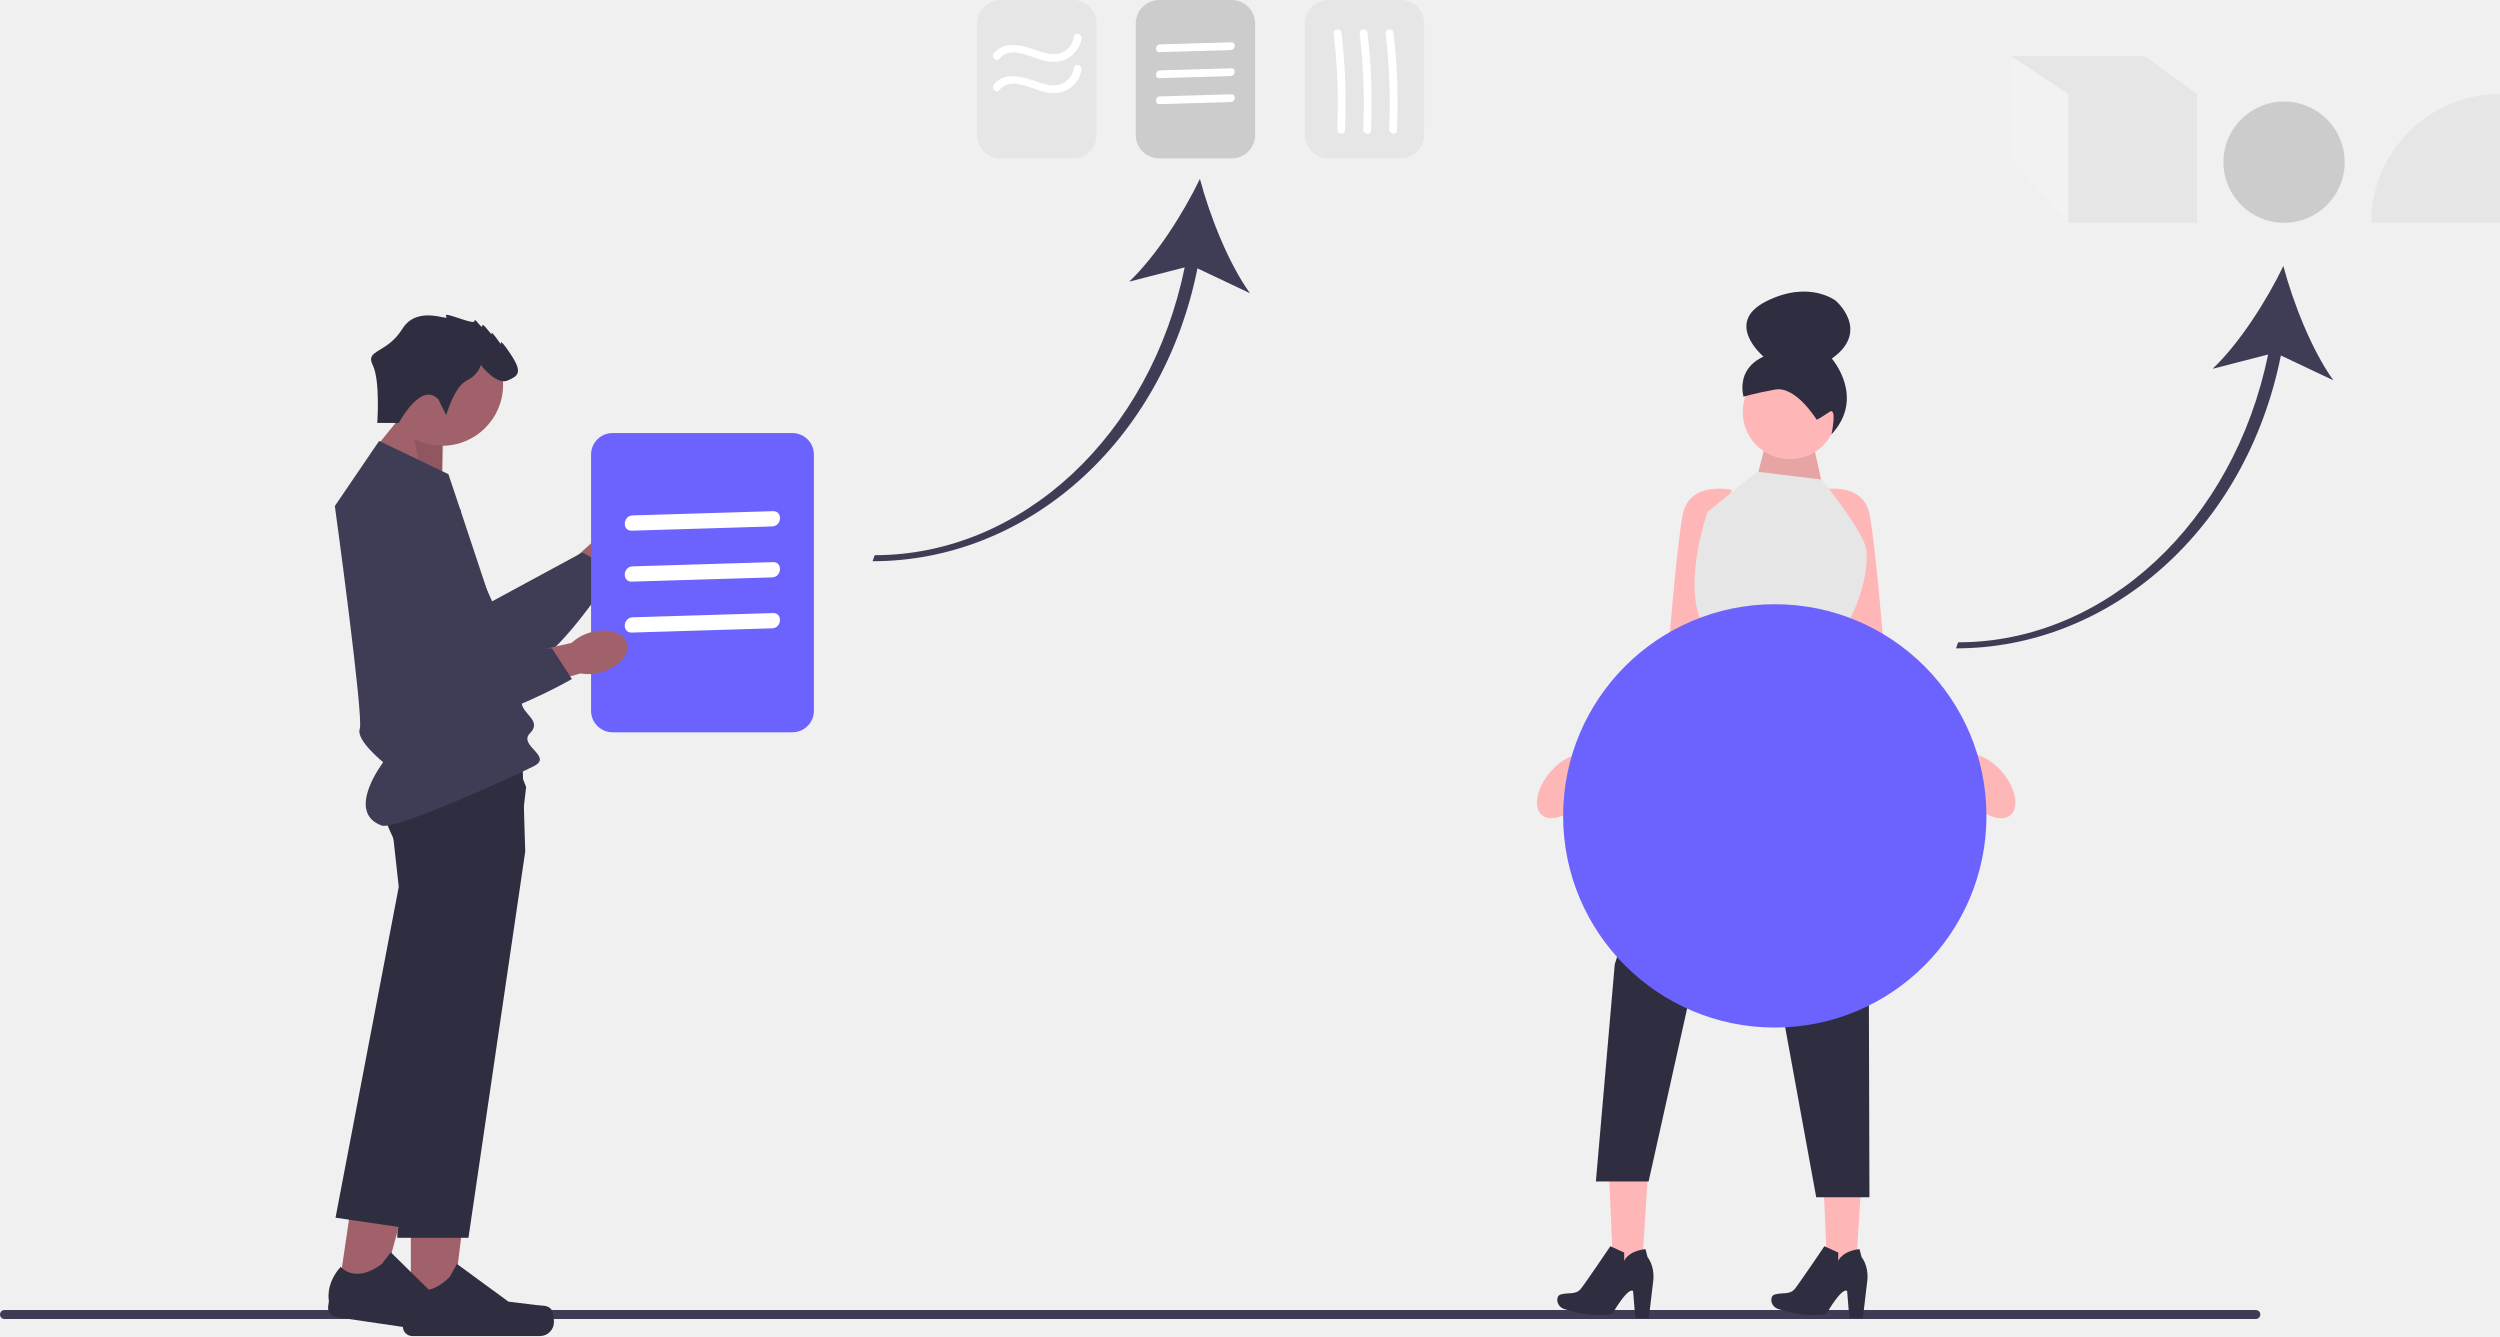
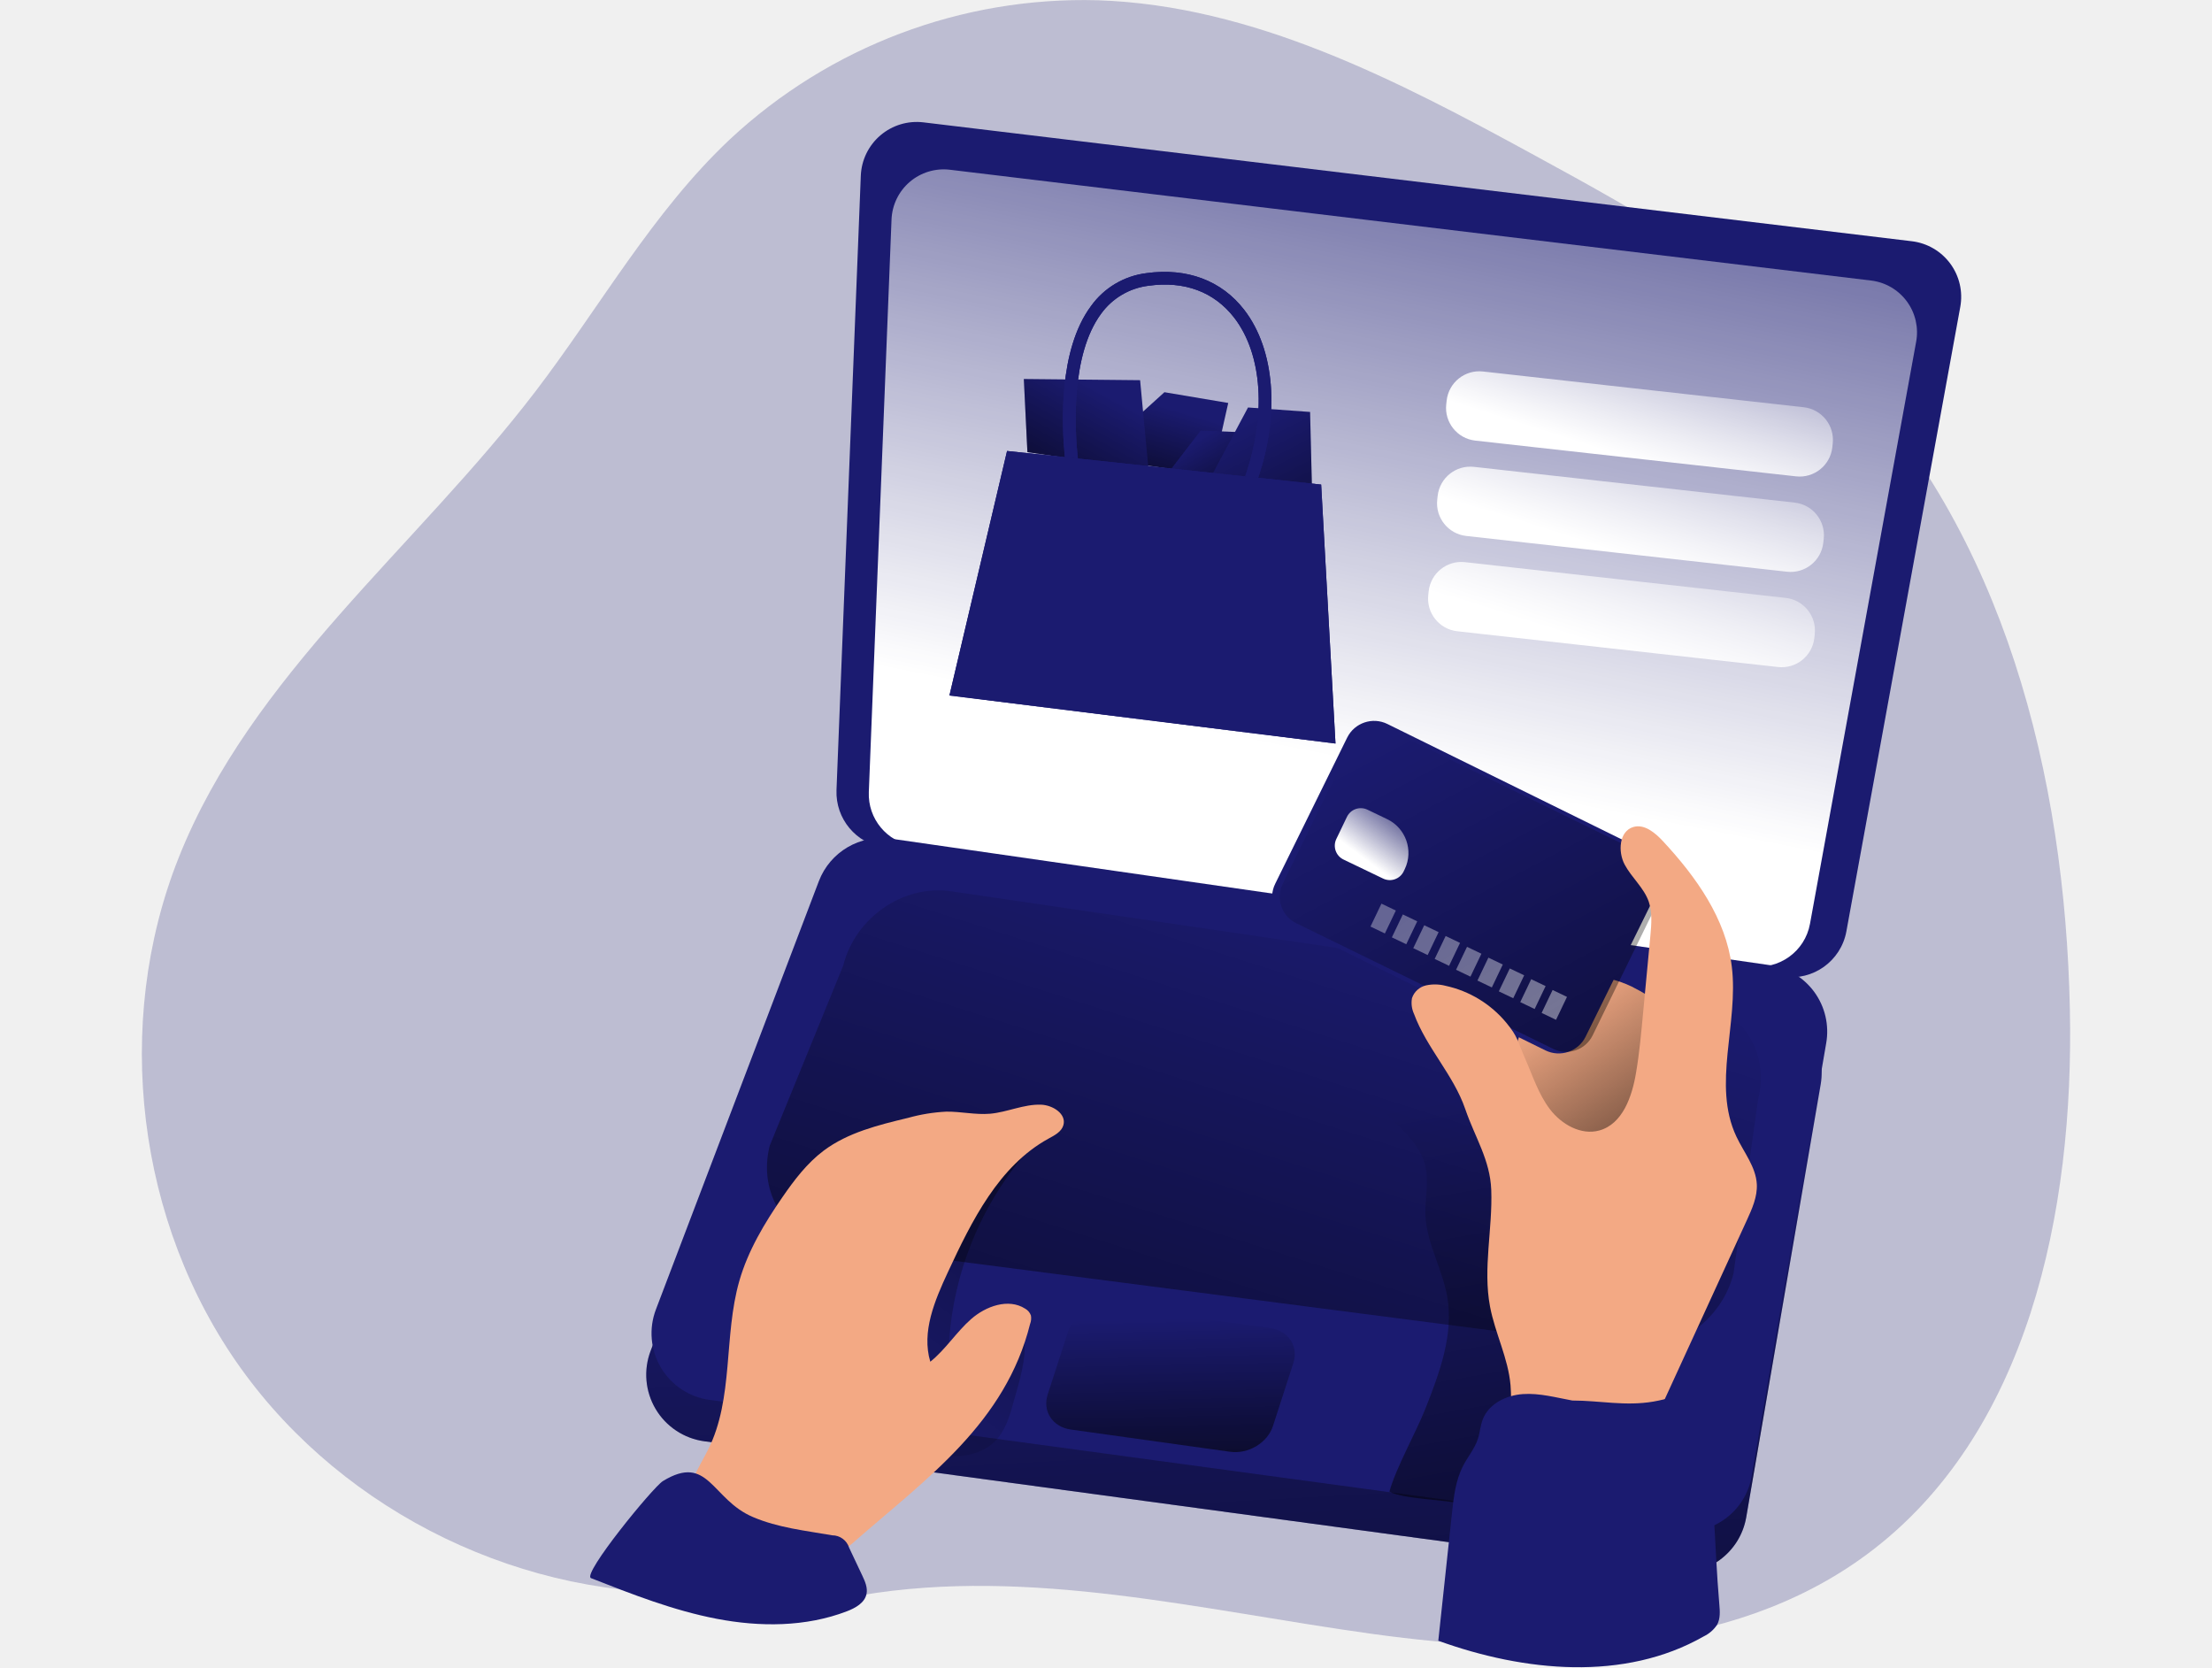
- <svg xmlns="http://www.w3.org/2000/svg" width="659.941" height="352.688" viewBox="0 0 659.941 352.688">
-   <path d="M283.262,41.811h-19.129c-3.415,0-6.193-2.778-6.193-6.193V6.193c0-3.415,2.778-6.193,6.193-6.193h19.129c3.415,0,6.193,2.778,6.193,6.193v29.425c0,3.415-2.778,6.193-6.193,6.193Z" fill="#e6e6e6" />
-   <path d="M325.133,41.811h-19.129c-3.415,0-6.193-2.778-6.193-6.193V6.193c0-3.415,2.778-6.193,6.193-6.193h19.129c3.415,0,6.193,2.778,6.193,6.193v29.425c0,3.415-2.778,6.193-6.193,6.193Z" fill="#ccc" />
-   <path d="M369.748,41.811h-19.129c-3.415,0-6.193-2.778-6.193-6.193V6.193c0-3.415,2.778-6.193,6.193-6.193h19.129c3.415,0,6.193,2.778,6.193,6.193v29.425c0,3.415-2.778,6.193-6.193,6.193Z" fill="#e6e6e6" />
-   <path id="uuid-4d2d9b01-4014-4a15-9fb7-c70aeb2aff54-135" d="M160.486,137.305c3.315-3.373,7.742-4.397,9.889-2.287,2.146,2.11,1.199,6.554-2.117,9.928-1.306,1.366-2.921,2.399-4.708,3.013l-14.225,14.115-6.482-6.817,14.712-13.192c.583-1.798,1.589-3.431,2.932-4.761Z" fill="#a0616a" />
-   <path d="M114.992,125.653l14.915,33.088,23.817-12.892,8.524,4.524s-19.47,32.55-32.801,28.844c-13.331-3.705-37.003-37.303-32.738-47.672,4.265-10.369,18.283-5.892,18.283-5.892Z" fill="#3f3d56" />
-   <polyline points="530.941 14.811 566.148 14.811 579.941 24.811 543.98 26.811 530.941 14.811" fill="#e6e6e6" />
-   <path d="M0,346.999c0,.66,.53,1.19,1.19,1.19H595.48c.66,0,1.19-.53,1.19-1.19,0-.66-.53-1.19-1.19-1.19H1.19c-.66,0-1.19,.53-1.19,1.19Z" fill="#3f3d56" />
-   <path d="M602.099,93.837l13.855,6.563c-5.683-7.931-10.58-20.317-13.201-30.173-4.439,9.181-11.594,20.415-18.677,27.125l14.644-3.767c-9.023,44.223-42.962,75.971-81.828,75.971l-.55,1.597c40.596-0,76.544-31.308,85.757-77.317Z" fill="#3f3d56" />
-   <path d="M316.099,70.837l13.855,6.563c-5.683-7.931-10.58-20.317-13.201-30.173-4.439,9.181-11.594,20.415-18.677,27.125l14.644-3.767c-9.023,44.223-42.962,75.971-81.828,75.971l-.55,1.597c40.596-0,76.544-31.308,85.757-77.317Z" fill="#3f3d56" />
-   <g>
-     <path d="M528.612,203.919c-1.966-2.342-4.322-3.934-6.436-4.546l-24.873-28.117s-2.077-26.174-3.739-35.314c-1.662-9.14-12.879-6.647-12.879-6.647l1.246,26.174,7.063,28.251,29.105,24.71c.508,.926,1.131,1.851,1.878,2.74,3.541,4.217,8.345,6.013,10.729,4.011,2.385-2.002,1.447-7.044-2.094-11.262Z" fill="#ffb6b6" />
-     <path d="M409.134,203.919c1.966-2.342,4.322-3.934,6.436-4.546l24.873-28.117s2.077-26.174,3.739-35.314c1.662-9.14,12.879-6.647,12.879-6.647l-1.246,26.174-7.063,28.251-29.105,24.71c-.508,.926-1.131,1.851-1.878,2.74-3.541,4.217-8.345,6.013-10.729,4.011-2.385-2.002-1.447-7.044,2.094-11.262Z" fill="#ffb6b6" />
-     <polygon points="463.859 125.763 466.744 114.67 477.984 114.13 481.347 129.42 463.859 125.763" fill="#ffb6b6" />
-     <polygon points="463.859 125.763 466.744 114.67 477.984 114.13 481.347 129.42 463.859 125.763" opacity=".1" />
-     <g>
-       <polygon points="435.156 307.482 424.628 306.88 426.009 339.19 433.143 339.598 435.156 307.482" fill="#ffb6b6" />
-       <path d="M425.097,328.974l3.656,1.668-.005,2.216s.882-2.565,5.616-3.124l.565,2.148s1.836,2.107,1.521,5.919l-1.205,10.208-3.57-.082-.577-7.103s-.983-1.612-5.513,6.047c0,0-4.99,1.258-12.718-1.333-1.062-.356-1.8-1.348-1.786-2.468,.008-.618,.249-1.189,1.024-1.394,1.973-.522,3.9,.14,5.174-1.435,1.274-1.575,7.818-11.266,7.818-11.266Z" fill="#2f2e41" />
-     </g>
-     <g>
-       <polygon points="491.658 307.482 481.131 306.88 482.512 339.19 489.645 339.598 491.658 307.482" fill="#ffb6b6" />
-       <path d="M481.599,328.974l3.656,1.668-.005,2.216s.882-2.565,5.616-3.124l.565,2.148s1.836,2.107,1.521,5.919l-1.205,10.208-3.57-.082-.577-7.103s-.983-1.612-5.513,6.047c0,0-4.99,1.258-12.718-1.333-1.062-.356-1.8-1.348-1.786-2.468,.008-.618,.249-1.189,1.024-1.394,1.973-.522,3.9,.14,5.174-1.435,1.274-1.575,7.818-11.266,7.818-11.266Z" fill="#2f2e41" />
-     </g>
-     <circle cx="472.501" cy="108.739" r="12.464" fill="#ffb6b6" />
-     <path d="M479.569,110.811s-5.48-8.966-10.965-7.977-8.345,1.883-8.345,1.883c0,0-2.234-7.149,5.266-10.579,0,0-10.613-8.886,.698-14.589s18.35-.176,18.35-.176c0,0,9.362,7.94-1.018,15.287,0,0,8.984,10.234-.09,20.009,0,0,1.602-7.443-.577-5.917-2.179,1.526-3.318,2.058-3.318,2.058Z" fill="#2f2e41" />
-     <path d="M480.892,126.593l-17.034-2.077-13.087,10.594s-6.509,18.135-1.662,29.082c.116,.262,.208,18.488,.208,18.488h36.191s-.035-12.405,1.348-16.898c.198-.642,.424-1.122,.684-1.382,2.077-2.077,7.063-15.372,4.57-21.188-2.493-5.816-11.217-16.618-11.217-16.618Z" fill="#e6e6e6" />
-     <polygon points="449.11 181.849 426.26 254.554 421.274 311.887 435.192 311.887 447.033 258.709 463.339 227.926 479.438 316.042 493.487 316.042 493.148 196.806 485.479 181.849 449.11 181.849" fill="#2f2e41" />
-     <circle cx="468.502" cy="215.374" r="55.874" fill="#6c63ff" />
-   </g>
-   <g>
-     <polygon points="108.452 346.169 119.328 346.168 124.501 304.22 108.45 304.221 108.452 346.169" fill="#a0616a" />
-     <path d="M145.713,345.923h0c.339,.57,.517,2.411,.517,3.074h0c0,2.039-1.653,3.691-3.691,3.691h-33.68c-1.391,0-2.518-1.127-2.518-2.518v-1.402s-1.666-4.214,1.764-9.409c0,0,4.263,4.067,10.634-2.303l1.879-3.403,13.598,9.945,7.537,.928c1.649,.203,3.111-.032,3.959,1.397h0Z" fill="#2f2e41" />
-   </g>
-   <polygon points="116.682 127.776 116.902 113.108 107.856 107.469 98.02 119.501 116.682 127.776" fill="#a0616a" />
-   <polygon points="116.682 127.776 117.267 113.474 107.856 107.469 111.054 125.17 116.682 127.776" opacity=".1" />
-   <circle cx="116.71" cy="101.586" r="16.087" fill="#a0616a" />
-   <path d="M138.649,224.77l-14.986,101.976h-18.802l2.5-58.211,1.316-30.608-3.816-14.569s-1.74-3.238-3.205-7.164c-1.652-4.43-2.957-9.741-1.02-12.259,.713-.928,2.566-1.616,5.084-2.127,1.539-.314,3.33-.559,5.263-.749,11.119-1.1,26.934-.413,26.934-.413l.402,13.268,.223,7.409,.106,3.447Z" fill="#2f2e41" />
-   <g>
-     <polygon points="89.295 341.182 100.055 342.763 111.275 302.013 95.395 299.68 89.295 341.182" fill="#a0616a" />
-     <path d="M126.195,346.358h0c.252,.613,.161,2.461,.065,3.117h0c-.297,2.017-2.172,3.412-4.189,3.115l-33.321-4.899c-1.376-.202-2.327-1.482-2.125-2.858l.204-1.387s-1.035-4.412,3.114-9.052c0,0,3.626,4.644,10.856-.732l2.354-3.094,12.007,11.817,7.322,2.014c1.602,.441,3.083,.421,3.714,1.958l0,0Z" fill="#2f2e41" />
-   </g>
-   <path d="M138.885,207.764l-2.055,17.701-11.209,37.302-18.452,61.411-18.6-2.733,16.693-87.318-1.653-14.973s-.538-1.488-1.155-3.667c-1.225-4.311-2.761-11.33-1.071-14.911,.228-.487,.515-.909,.869-1.251,.665-.645,2.016-1.036,3.826-1.244,7.565-.855,23.146,1.591,30.079,2.791l2.73,6.891Z" fill="#2f2e41" />
-   <path d="M100.088,116.398l18.275,8.772s19.372,57.385,19.372,60.309c0,2.924,5.483,4.752,2.193,8.041-3.29,3.29,6.123,6.075,1.051,8.703s-36.71,17-40.228,15.704c-9.703-3.575,.411-16.71,.411-16.71,0,0-7.289-5.87-6.192-8.794s-6.579-58.847-6.579-58.847l11.696-17.179Z" fill="#3f3d56" />
-   <path d="M115.727,105.439l2.069,4.138s2.069-7.449,5.38-9.104c3.311-1.655,3.724-4.138,3.724-4.138,0,0,4.138,5.38,7.035,4.138,2.897-1.241,4.138-2.069,.828-7.035s-2.483-2.483-2.483-2.483c0,0-2.897-4.138-2.483-2.897,.414,1.241-2.483-3.311-2.483-2.069,0,1.241-2.069-2.483-2.069-1.241,0,1.241-8.69-2.897-7.449-1.241s-7.449-3.311-11.587,3.311c-4.138,6.621-9.876,5.397-7.835,9.526s1.214,15.303,1.214,15.303h5.707s5.88-11.173,10.432-6.207Z" fill="#2f2e41" />
-   <rect x="545.941" y="24.811" width="34" height="34" fill="#e6e6e6" />
-   <path d="M659.941,24.811h0V58.811h-34v-0c0-18.765,15.235-34,34-34Z" fill="#e6e6e6" />
-   <circle cx="602.941" cy="42.811" r="16" fill="#ccc" />
-   <polyline points="545.941 24.811 530.941 14.811 530.941 41.811 545.941 58.811" fill="#f2f2f2" />
-   <path d="M306.085,13.769l18.809-.569c1.306-.039,1.432-2.083,.113-2.043l-18.809,.569c-1.306,.039-1.432,2.083-.113,2.043h0Z" fill="#fff" />
-   <path d="M306.085,20.633l18.809-.569c1.306-.039,1.432-2.083,.113-2.043l-18.809,.569c-1.306,.039-1.432,2.083-.113,2.043h0Z" fill="#fff" />
-   <path d="M306.085,27.497l18.809-.569c1.306-.039,1.432-2.083,.113-2.043l-18.809,.569c-1.306,.039-1.432,2.083-.113,2.043h0Z" fill="#fff" />
-   <path d="M263.836,15.509c3.117-3.796,8.757,.013,12.426,.657,2.146,.376,4.36,.178,6.172-1.123,1.604-1.152,2.755-2.885,3.06-4.849,.201-1.296-1.783-1.855-1.986-.547-.286,1.847-1.425,3.464-3.157,4.231-2.09,.926-4.487,.18-6.521-.528-3.625-1.262-8.522-2.864-11.45,.703-.834,1.016,.614,2.481,1.456,1.456h0Z" fill="#fff" />
-   <path d="M263.836,23.746c3.117-3.796,8.757,.013,12.426,.657,2.146,.376,4.36,.178,6.172-1.123,1.604-1.152,2.755-2.885,3.06-4.849,.201-1.296-1.783-1.855-1.986-.547-.286,1.847-1.425,3.464-3.157,4.231-2.09,.926-4.487,.18-6.521-.528-3.625-1.262-8.522-2.864-11.45,.703-.834,1.016,.614,2.481,1.456,1.456h0Z" fill="#fff" />
-   <path d="M209.161,193.311h-47.441c-3.139,0-5.693-2.554-5.693-5.693V120.004c0-3.14,2.554-5.693,5.693-5.693h47.441c3.139,0,5.693,2.554,5.693,5.693v67.613c0,3.14-2.554,5.693-5.693,5.693Z" fill="#6c63ff" />
-   <path d="M352.067,8.841c.991,8.389,1.313,16.852,.927,25.291-.06,1.308,1.972,1.656,2.032,.333,.395-8.627,.102-17.267-.911-25.843-.155-1.314-2.204-1.101-2.048,.219h0Z" fill="#fff" />
-   <path d="M358.931,8.841c.991,8.389,1.313,16.852,.927,25.291-.06,1.308,1.972,1.656,2.032,.333,.395-8.627,.102-17.267-.911-25.843-.155-1.314-2.204-1.101-2.048,.219h0Z" fill="#fff" />
-   <path d="M365.795,8.841c.991,8.389,1.313,16.852,.927,25.291-.06,1.308,1.972,1.656,2.032,.333,.395-8.627,.102-17.267-.911-25.843-.155-1.314-2.204-1.101-2.048,.219h0Z" fill="#fff" />
-   <g>
-     <path id="uuid-264cfc9b-ec7b-45c7-b901-d09aac5ec40c-136" d="M155.775,166.962c4.536-1.34,8.903-.086,9.756,2.801,.852,2.887-2.134,6.312-6.671,7.652-1.805,.56-3.718,.68-5.579,.349l-19.289,5.435-2.357-9.106,19.266-4.391c1.383-1.289,3.054-2.228,4.875-2.739Z" fill="#a0616a" />
-     <path d="M121.658,134.69l-3.023,36.168,27.081,.291,5.256,8.093s-32.823,19.005-42.679,9.294c-9.856-9.711-14.241-50.576-5.478-57.571,8.763-6.995,18.844,3.725,18.844,3.725Z" fill="#3f3d56" />
-   </g>
-   <path d="M166.755,140.086l37.086-1.121c2.576-.078,2.823-4.107,.224-4.028l-37.086,1.121c-2.576,.078-2.823,4.107-.224,4.028h0Z" fill="#fff" />
-   <path d="M166.755,153.535l37.086-1.121c2.576-.078,2.823-4.107,.224-4.028l-37.086,1.121c-2.576,.078-2.823,4.107-.224,4.028h0Z" fill="#fff" />
-   <path d="M166.755,166.983l37.086-1.121c2.576-.078,2.823-4.107,.224-4.028l-37.086,1.121c-2.576,.078-2.823,4.107-.224,4.028h0Z" fill="#fff" />
+ <svg xmlns="http://www.w3.org/2000/svg" xmlns:xlink="http://www.w3.org/1999/xlink" id="Layer_1" data-name="Layer 1" viewBox="0 0 529.1 457.46" width="406" height="306" class="illustration styles_illustrationTablet__1DWOa">
+   <defs>
+     <linearGradient id="linear-gradient" x1="319.23" y1="309.31" x2="338.97" y2="675.45" gradientUnits="userSpaceOnUse">
+       <stop offset="0" stop-color="#010101" stop-opacity="0" />
+       <stop offset="0.95" stop-color="#010101" />
+     </linearGradient>
+     <linearGradient id="linear-gradient-2" x1="395.2" y1="-47.69" x2="316.25" y2="349.05" gradientUnits="userSpaceOnUse">
+       <stop offset="0" stop-color="#fff" stop-opacity="0" />
+       <stop offset="0.66" stop-color="#fff" />
+     </linearGradient>
+     <linearGradient id="linear-gradient-3" x1="283.1" y1="112.17" x2="272.41" y2="148.03" xlink:href="#linear-gradient" />
+     <linearGradient id="linear-gradient-4" x1="292.69" y1="118.97" x2="309.47" y2="148.25" xlink:href="#linear-gradient" />
+     <linearGradient id="linear-gradient-5" x1="303.81" y1="115.19" x2="338.36" y2="183.29" xlink:href="#linear-gradient" />
+     <linearGradient id="linear-gradient-6" x1="263.88" y1="107.75" x2="238.55" y2="154.14" xlink:href="#linear-gradient" />
+     <linearGradient id="linear-gradient-7" x1="354.62" y1="249.05" x2="249.83" y2="578.67" xlink:href="#linear-gradient" />
+     <linearGradient id="linear-gradient-8" x1="216.96" y1="408.65" x2="371.41" y2="211.27" xlink:href="#linear-gradient" />
+     <linearGradient id="linear-gradient-9" x1="388.38" y1="307.36" x2="427.86" y2="532.37" xlink:href="#linear-gradient" />
+     <linearGradient id="linear-gradient-10" x1="405.24" y1="284.1" x2="458.53" y2="361.08" xlink:href="#linear-gradient" />
+     <linearGradient id="linear-gradient-11" x1="373.64" y1="211.14" x2="498.15" y2="438.81" gradientTransform="matrix(0.92, -0.44, 0.45, 0.89, -93.96, 200.8)" xlink:href="#linear-gradient" />
+     <linearGradient id="linear-gradient-12" x1="118.05" y1="363.3" x2="111.7" y2="395.18" gradientTransform="translate(245.06 -140.42)" xlink:href="#linear-gradient-2" />
+     <linearGradient id="linear-gradient-13" x1="66.23" y1="377" x2="713.64" y2="745.44" gradientTransform="translate(92.73 -282.27) scale(1.27 1.18)" xlink:href="#linear-gradient-2" />
+     <linearGradient id="linear-gradient-14" x1="67.45" y1="374.86" x2="714.86" y2="743.3" gradientTransform="translate(92.02 -279.45) scale(1.27 1.18)" xlink:href="#linear-gradient-2" />
+     <linearGradient id="linear-gradient-15" x1="68.67" y1="372.72" x2="716.07" y2="741.17" gradientTransform="translate(91.32 -276.62) scale(1.27 1.18)" xlink:href="#linear-gradient-2" />
+     <linearGradient id="linear-gradient-16" x1="69.89" y1="370.58" x2="717.29" y2="739.03" gradientTransform="translate(90.62 -273.8) scale(1.27 1.18)" xlink:href="#linear-gradient-2" />
+     <linearGradient id="linear-gradient-17" x1="71.1" y1="368.44" x2="718.51" y2="736.89" gradientTransform="translate(89.91 -270.98) scale(1.27 1.18)" xlink:href="#linear-gradient-2" />
+     <linearGradient id="linear-gradient-18" x1="72.32" y1="366.31" x2="719.73" y2="734.75" gradientTransform="translate(89.21 -268.16) scale(1.27 1.18)" xlink:href="#linear-gradient-2" />
+     <linearGradient id="linear-gradient-19" x1="73.54" y1="364.17" x2="720.94" y2="732.61" gradientTransform="translate(88.51 -265.34) scale(1.27 1.18)" xlink:href="#linear-gradient-2" />
+     <linearGradient id="linear-gradient-20" x1="74.76" y1="362.03" x2="722.16" y2="730.47" gradientTransform="translate(87.8 -262.51) scale(1.27 1.18)" xlink:href="#linear-gradient-2" />
+     <linearGradient id="linear-gradient-21" x1="75.97" y1="359.89" x2="723.38" y2="728.33" gradientTransform="translate(87.1 -259.69) scale(1.27 1.18)" xlink:href="#linear-gradient-2" />
+     <linearGradient id="linear-gradient-22" x1="156.78" y1="380.22" x2="169.21" y2="451.06" gradientTransform="matrix(1, 0.14, -0.3, 0.92, 262.58, -2.66)" xlink:href="#linear-gradient" />
+     <linearGradient id="linear-gradient-23" x1="364.98" y1="104.82" x2="350.87" y2="175.69" gradientTransform="translate(74.73 -18.14)" xlink:href="#linear-gradient-2" />
+     <linearGradient id="linear-gradient-24" x1="365.42" y1="131.08" x2="351.32" y2="201.96" gradientTransform="translate(71.82 -18.25)" xlink:href="#linear-gradient-2" />
+     <linearGradient id="linear-gradient-25" x1="365.87" y1="157.35" x2="351.76" y2="228.22" gradientTransform="translate(68.91 -18.36)" xlink:href="#linear-gradient-2" />
+   </defs>
+   <path d="M218.74,445.11c46.39-7.81,93.47,4.12,140.07,10.58S456.76,461.93,494.6,434c44.52-32.88,57-94.24,55.83-149.58-1.31-64.06-18.07-131-62.89-176.81-23.9-24.42-54.24-41.36-84.24-57.7C365.79,29.45,326.35,8.9,283.66,7.5A142.18,142.18,0,0,0,182.8,45.61c-21.27,20-35.71,46.06-53.45,69.27C96.59,157.74,51.43,192.63,31.5,242.75,13.36,288.36,20,343,48.59,382.89s78.13,63.82,127.14,61.36" transform="translate(-21.4 -7.43)" fill="#1b1b70" opacity="0.24" style="isolation: isolate;" />
+   <path d="M175.72,402.87,441,438.82a18.42,18.42,0,0,0,20.63-15.14l20.43-118.75a18.44,18.44,0,0,0-15.54-21.37l-241-34.67a18.42,18.42,0,0,0-19.85,11.68L161,378.05A18.43,18.43,0,0,0,175.72,402.87Z" transform="translate(-21.4 -7.43)" fill="#1b1b70" />
+   <path d="M175.72,402.87,441,438.82a18.42,18.42,0,0,0,20.63-15.14l20.43-118.75a18.44,18.44,0,0,0-15.54-21.37l-241-34.67a18.42,18.42,0,0,0-19.85,11.68L161,378.05A18.43,18.43,0,0,0,175.72,402.87Z" transform="translate(-21.4 -7.43)" fill="url(#linear-gradient)" />
+   <path d="M225.15,240l246.66,35.4A15.35,15.35,0,0,0,489.1,263L520.36,91.62a15.36,15.36,0,0,0-13.28-18L235.85,41a15.36,15.36,0,0,0-17.18,14.64L212,224.22A15.36,15.36,0,0,0,225.15,240Z" transform="translate(-21.4 -7.43)" fill="#1b1b70" />
+   <path d="M233.13,239.5l229.87,33a14.31,14.31,0,0,0,16.12-11.6l29.13-159.71A14.31,14.31,0,0,0,495.88,84.4L243.1,54a14.32,14.32,0,0,0-16,13.65l-6.23,157.08A14.32,14.32,0,0,0,233.13,239.5Z" transform="translate(-21.4 -7.43)" fill="#1b1b70" />
+   <path d="M233.13,239.5l229.87,33a14.31,14.31,0,0,0,16.12-11.6l29.13-159.71A14.31,14.31,0,0,0,495.88,84.4L243.1,54a14.32,14.32,0,0,0-16,13.65l-6.23,157.08A14.32,14.32,0,0,0,233.13,239.5Z" transform="translate(-21.4 -7.43)" fill="url(#linear-gradient-2)" />
+   <polygon points="269.97 117.23 280.58 107.61 298.09 110.56 293.65 130.3 263.06 125.86 269.97 117.23" fill="#1b1b70" />
+   <polygon points="269.97 117.23 280.58 107.61 298.09 110.56 293.65 130.3 263.06 125.86 269.97 117.23" fill="url(#linear-gradient-3)" />
+   <polygon points="290.53 118.13 308.54 118.87 310.26 132.44 282.38 128.74 290.53 118.13" fill="#1b1b70" />
+   <polygon points="290.53 118.13 308.54 118.87 310.26 132.44 282.38 128.74 290.53 118.13" fill="url(#linear-gradient-4)" />
+   <polygon points="303.52 111.8 293.65 130.3 321.04 133.02 320.55 113.03 303.52 111.8" fill="#1b1b70" />
+   <polygon points="303.52 111.8 293.65 130.3 321.04 133.02 320.55 113.03 303.52 111.8" fill="url(#linear-gradient-5)" />
+   <polygon points="242.99 124.05 242 103.99 273.91 104.31 276.22 128.99 242.99 124.05" fill="#1b1b70" />
+   <polygon points="242.99 124.05 242 103.99 273.91 104.31 276.22 128.99 242.99 124.05" fill="url(#linear-gradient-6)" />
+   <path d="M177.2,391.52l265.31,36a18.42,18.42,0,0,0,20.63-15.14l20.43-118.75A18.42,18.42,0,0,0,468,272.22L227,237.54a18.42,18.42,0,0,0-19.85,11.68L162.45,366.7A18.43,18.43,0,0,0,177.2,391.52Z" transform="translate(-21.4 -7.43)" fill="#1b1b70" />
+   <path d="M428.55,377.22,211.36,349.1c-13.05-1.91-21-14.14-17.69-27.31l20.18-49.44c3.28-13.17,16.52-22.3,29.58-20.38l203.76,29.88c13.05,1.91,21,14.14,17.69,27.31l-6.75,47.68C454.85,370,441.6,379.14,428.55,377.22Z" transform="translate(-21.4 -7.43)" fill="url(#linear-gradient-7)" />
+   <path d="M260.71,391.64c-1.06,3.94-2.22,8.05-5,11-5.66,5.89-15.22,4.71-23.23,3.09-1.92-.39-3.94-.82-5.42-2.11a10.1,10.1,0,0,1-2.62-4.51c-6-17.54.39-36.92,9.23-53.21,3.14-5.78,6.65-11.46,11.45-15.95,7.19-6.73,16.72-10.28,26-13.67a89,89,0,0,0-28.41,63.29c0,1.91,15.33-8.3,16.26-8.36C267.52,370.64,262,386.87,260.71,391.64Z" transform="translate(-21.4 -7.43)" fill="url(#linear-gradient-8)" />
+   <path d="M373.6,393.91c3.85-9.81,7.78-20.23,6-30.62-1.31-7.62-5.63-14.63-6-22.36-.2-4.49,1-9.07,0-13.45-2-8.81-11.74-13.44-16.47-21.15-1.45-2.35-2.29-5.69-.35-7.65,1.4-1.43,3.65-1.48,5.64-1.39a149.11,149.11,0,0,1,51.75,11.8c7.36,3.14,14.82,7.19,19,14s4.4,15.36,4.29,23.4a498.32,498.32,0,0,1-7.1,76.82,6.53,6.53,0,0,1-1.25,3.36c-1.57,1.75-4.36,1.35-6.65.8-14.79-3.54-24.17-4-39-7.49-4.48-1.08-15.87-1.23-19.74-3.29C365.48,410.21,371,400.48,373.6,393.91Z" transform="translate(-21.4 -7.43)" fill="url(#linear-gradient-9)" />
+   <path d="M430.12,278.08c-7-3.37-15.9-4-22.25.53-5.23,3.7-7.83,10.07-9.45,16.26-2.42,9.24-3.21,19.11-.6,28.29s9,17.56,17.88,21.07,20.13,1.28,25.89-6.33c4.64-6.12,5.19-14.3,5.57-22,.32-6.61,3.13-18.29.13-24C444.41,286.38,435.52,280.78,430.12,278.08Z" transform="translate(-21.4 -7.43)" fill="#f3a984" />
+   <path d="M430.12,278.08c-7-3.37-15.9-4-22.25.53-5.23,3.7-7.83,10.07-9.45,16.26-2.42,9.24-3.21,19.11-.6,28.29s9,17.56,17.88,21.07,20.13,1.28,25.89-6.33c4.64-6.12,5.19-14.3,5.57-22,.32-6.61,3.13-18.29.13-24C444.41,286.38,435.52,280.78,430.12,278.08Z" transform="translate(-21.4 -7.43)" fill="url(#linear-gradient-10)" />
+   <rect x="337.35" y="220.26" width="94.95" height="61.18" rx="8.25" transform="translate(129.04 -151.65) rotate(26.22)" fill="#1b1b70" />
+   <rect x="337.51" y="222.12" width="94.49" height="58.78" rx="8.07" transform="matrix(0.9, 0.44, -0.44, 0.9, 129.33, -151.56)" fill="url(#linear-gradient-11)" />
+   <path d="M395.76,288a29.83,29.83,0,0,0-16.61-10.09,11.57,11.57,0,0,0-5.39-.12,5.31,5.31,0,0,0-3.85,3.5,7.25,7.25,0,0,0,.56,4.33c3.42,9.3,10.85,16.74,14.06,26.11,2.68,7.83,6.81,13.9,7.13,22.16.4,10.7-2.32,21.51-.34,32,1.38,7.33,5,14.19,5.63,21.62.42,4.94-.4,10.36,2.32,14.51,3.38,5.16,10.51,5.91,16.67,6.14,5.45.21,11.48.23,15.63-3.32,2.42-2.06,3.82-5.05,5.14-7.94l25.1-54.72c1.43-3.12,2.89-6.39,2.72-9.82-.25-4.79-3.57-8.76-5.61-13.1-6.7-14.2.66-31-1.25-46.59-1.62-13.21-9.81-24.67-18.87-34.42-2.16-2.33-5.1-4.81-8.15-3.92-3.89,1.14-4.29,6.75-2.38,10.32s5.25,6.32,6.6,10.14c1,2.95.75,6.18.46,9.3l-2,21.16c-.52,5.51-1,11-1.94,16.5-1.08,6.55-3.7,14.1-10.1,15.85-5,1.38-10.36-1.68-13.52-5.82s-4.75-9.24-6.85-14S399.07,292,395.76,288Z" transform="translate(-21.4 -7.43)" fill="#f3a984" />
+   <path d="M413.91,391.69c-4.49-.82-9-2.08-13.56-1.77s-9.35,2.64-11,6.9c-.69,1.75-.79,3.68-1.38,5.46-.87,2.64-2.75,4.81-4,7.27-2.1,4-2.61,8.57-3.09,13.05l-3.75,35c23.58,8.52,51.08,11.23,72.85-1.21a9.1,9.1,0,0,0,3.65-3.18c.92-1.67.78-3.7.61-5.59-1.46-16.82-1.3-34.77-4.45-51.34-1.82-9.54-5.33-5.7-13.65-4.3C428.4,393.3,421.49,391.69,413.91,391.69Z" transform="translate(-21.4 -7.43)" fill="#1b1b70" />
+   <path d="M353.85,231.44h6a10.28,10.28,0,0,1,10.28,10.28v.67a4.23,4.23,0,0,1-4.23,4.23H353.85a4.23,4.23,0,0,1-4.23-4.23v-6.72A4.23,4.23,0,0,1,353.85,231.44Z" transform="translate(117.57 -139.69) rotate(25.66)" fill="url(#linear-gradient-12)" />
+   <rect x="359.83" y="255.96" width="4.38" height="6.97" transform="translate(125.95 -138.23) rotate(25.56)" fill="url(#linear-gradient-13)" />
+   <rect x="365.7" y="258.92" width="4.38" height="6.97" transform="translate(127.8 -140.47) rotate(25.56)" fill="url(#linear-gradient-14)" />
+   <rect x="371.57" y="261.88" width="4.38" height="6.97" transform="translate(129.65 -142.71) rotate(25.56)" fill="url(#linear-gradient-15)" />
+   <rect x="377.44" y="264.84" width="4.38" height="6.97" transform="translate(131.51 -144.96) rotate(25.56)" fill="url(#linear-gradient-16)" />
+   <rect x="383.31" y="267.81" width="4.38" height="6.97" transform="translate(133.36 -147.2) rotate(25.56)" fill="url(#linear-gradient-17)" />
+   <rect x="389.18" y="270.77" width="4.38" height="6.97" transform="translate(135.21 -149.44) rotate(25.56)" fill="url(#linear-gradient-18)" />
+   <rect x="395.05" y="273.73" width="4.38" height="6.97" transform="translate(137.06 -151.68) rotate(25.56)" fill="url(#linear-gradient-19)" />
+   <rect x="400.92" y="276.69" width="4.38" height="6.97" transform="translate(138.92 -153.93) rotate(25.56)" fill="url(#linear-gradient-20)" />
+   <rect x="406.79" y="279.65" width="4.38" height="6.97" transform="translate(140.77 -156.17) rotate(25.56)" fill="url(#linear-gradient-21)" />
+   <path d="M265.12,370.68a4.35,4.35,0,0,0,.23-2.33,3.48,3.48,0,0,0-1.62-1.89c-4.56-2.89-10.75-.67-14.8,2.89s-7,8.34-11.19,11.69c-2.46-8.18,1.22-16.81,4.82-24.56,6.56-14.12,14-29.17,27.62-36.65,1.66-.9,3.57-1.88,4.08-3.7.88-3.08-2.92-5.5-6.12-5.61-4.76-.17-9.28,2.07-14,2.48-4,.34-8-.62-12-.57a47.74,47.74,0,0,0-10.51,1.71c-8.12,1.95-16.49,4-23.16,9-4.56,3.43-8.07,8.06-11.31,12.76-4.91,7.11-9.42,14.63-11.81,22.93-4.37,15.16-1.49,32.21-8.57,46.31-2.51,5-6.32,10.21-4.81,15.59,1.19,4.26,5.4,6.92,9.46,8.68a57.84,57.84,0,0,0,26.83,4.61,14.79,14.79,0,0,0,4.85-1,17,17,0,0,0,4.23-3C237.11,412.8,258.37,397.66,265.12,370.68Z" transform="translate(-21.4 -7.43)" fill="#f3a984" />
+   <path d="M320,405.75l-43.69-6.1c-5-.7-7.85-5-6.36-9.62l5.59-17.23c1.49-4.62,6.76-7.79,11.77-7.09l43.69,6.1c5,.7,7.85,5,6.35,9.62l-5.58,17.23C330.3,403.28,325,406.45,320,405.75Z" transform="translate(-21.4 -7.43)" fill="url(#linear-gradient-22)" />
+   <path d="M144.64,440.42c11.25,4.42,22.59,8.87,34.46,11.15s24.45,2.28,35.74-2.05c2.33-.89,4.87-2.29,5.39-4.73.37-1.73-.4-3.48-1.16-5.09l-3.6-7.62a4.86,4.86,0,0,0-4.64-3.41c-7.33-1.28-14.86-2.07-21.72-5-11.44-4.82-12.17-17.58-24.76-9.87C161.59,415.53,142.08,439.41,144.64,440.42Z" transform="translate(-21.4 -7.43)" fill="#1b1b70" />
+   <polygon points="327.52 204 221.59 190.82 237.4 123.73 253.25 125.42 256.82 125.8 302.7 130.71 306.28 131.09 323.59 132.95 327.52 204" fill="#1b1b70" />
+   <path d="M323.9,92.47c-6.21-8.07-15.74-11.64-26.85-10.1a22,22,0,0,0-15.25,9.08c-8.94,12.09-8,32.6-7.15,41.4l3.57.38c-.84-7.92-2-28.36,6.38-39.71a18.9,18.9,0,0,1,12.94-7.68c9.92-1.4,18.08,1.65,23.59,8.76,7.78,10.1,8.83,26.85,3,43.54l3.57.38C333.64,121,332.27,103.33,323.9,92.47Z" transform="translate(-21.4 -7.43)" fill="#1b1b70" />
+   <polygon points="327.52 204 221.59 190.82 237.4 123.73 253.25 125.42 256.82 125.8 302.7 130.71 306.28 131.09 323.59 132.95 327.52 204" fill="#1b1b70" />
+   <path d="M323.9,92.47c-6.21-8.07-15.74-11.64-26.85-10.1a22,22,0,0,0-15.25,9.08c-8.94,12.09-8,32.6-7.15,41.4l3.57.38c-.84-7.92-2-28.36,6.38-39.71a18.9,18.9,0,0,1,12.94-7.68c9.92-1.4,18.08,1.65,23.59,8.76,7.78,10.1,8.83,26.85,3,43.54l3.57.38C333.64,121,332.27,103.33,323.9,92.47Z" transform="translate(-21.4 -7.43)" fill="#1b1b70" />
+   <rect x="379.04" y="114.21" width="106.59" height="19.08" rx="9.02" transform="translate(-5.03 -54.57) rotate(6.36)" fill="url(#linear-gradient-23)" />
+   <rect x="376.57" y="140.37" width="106.59" height="19.08" rx="9.02" transform="translate(-2.15 -54.13) rotate(6.36)" fill="url(#linear-gradient-24)" />
+   <rect x="374.11" y="166.52" width="106.59" height="19.08" rx="9.02" transform="translate(0.73 -53.7) rotate(6.36)" fill="url(#linear-gradient-25)" />
</svg>
